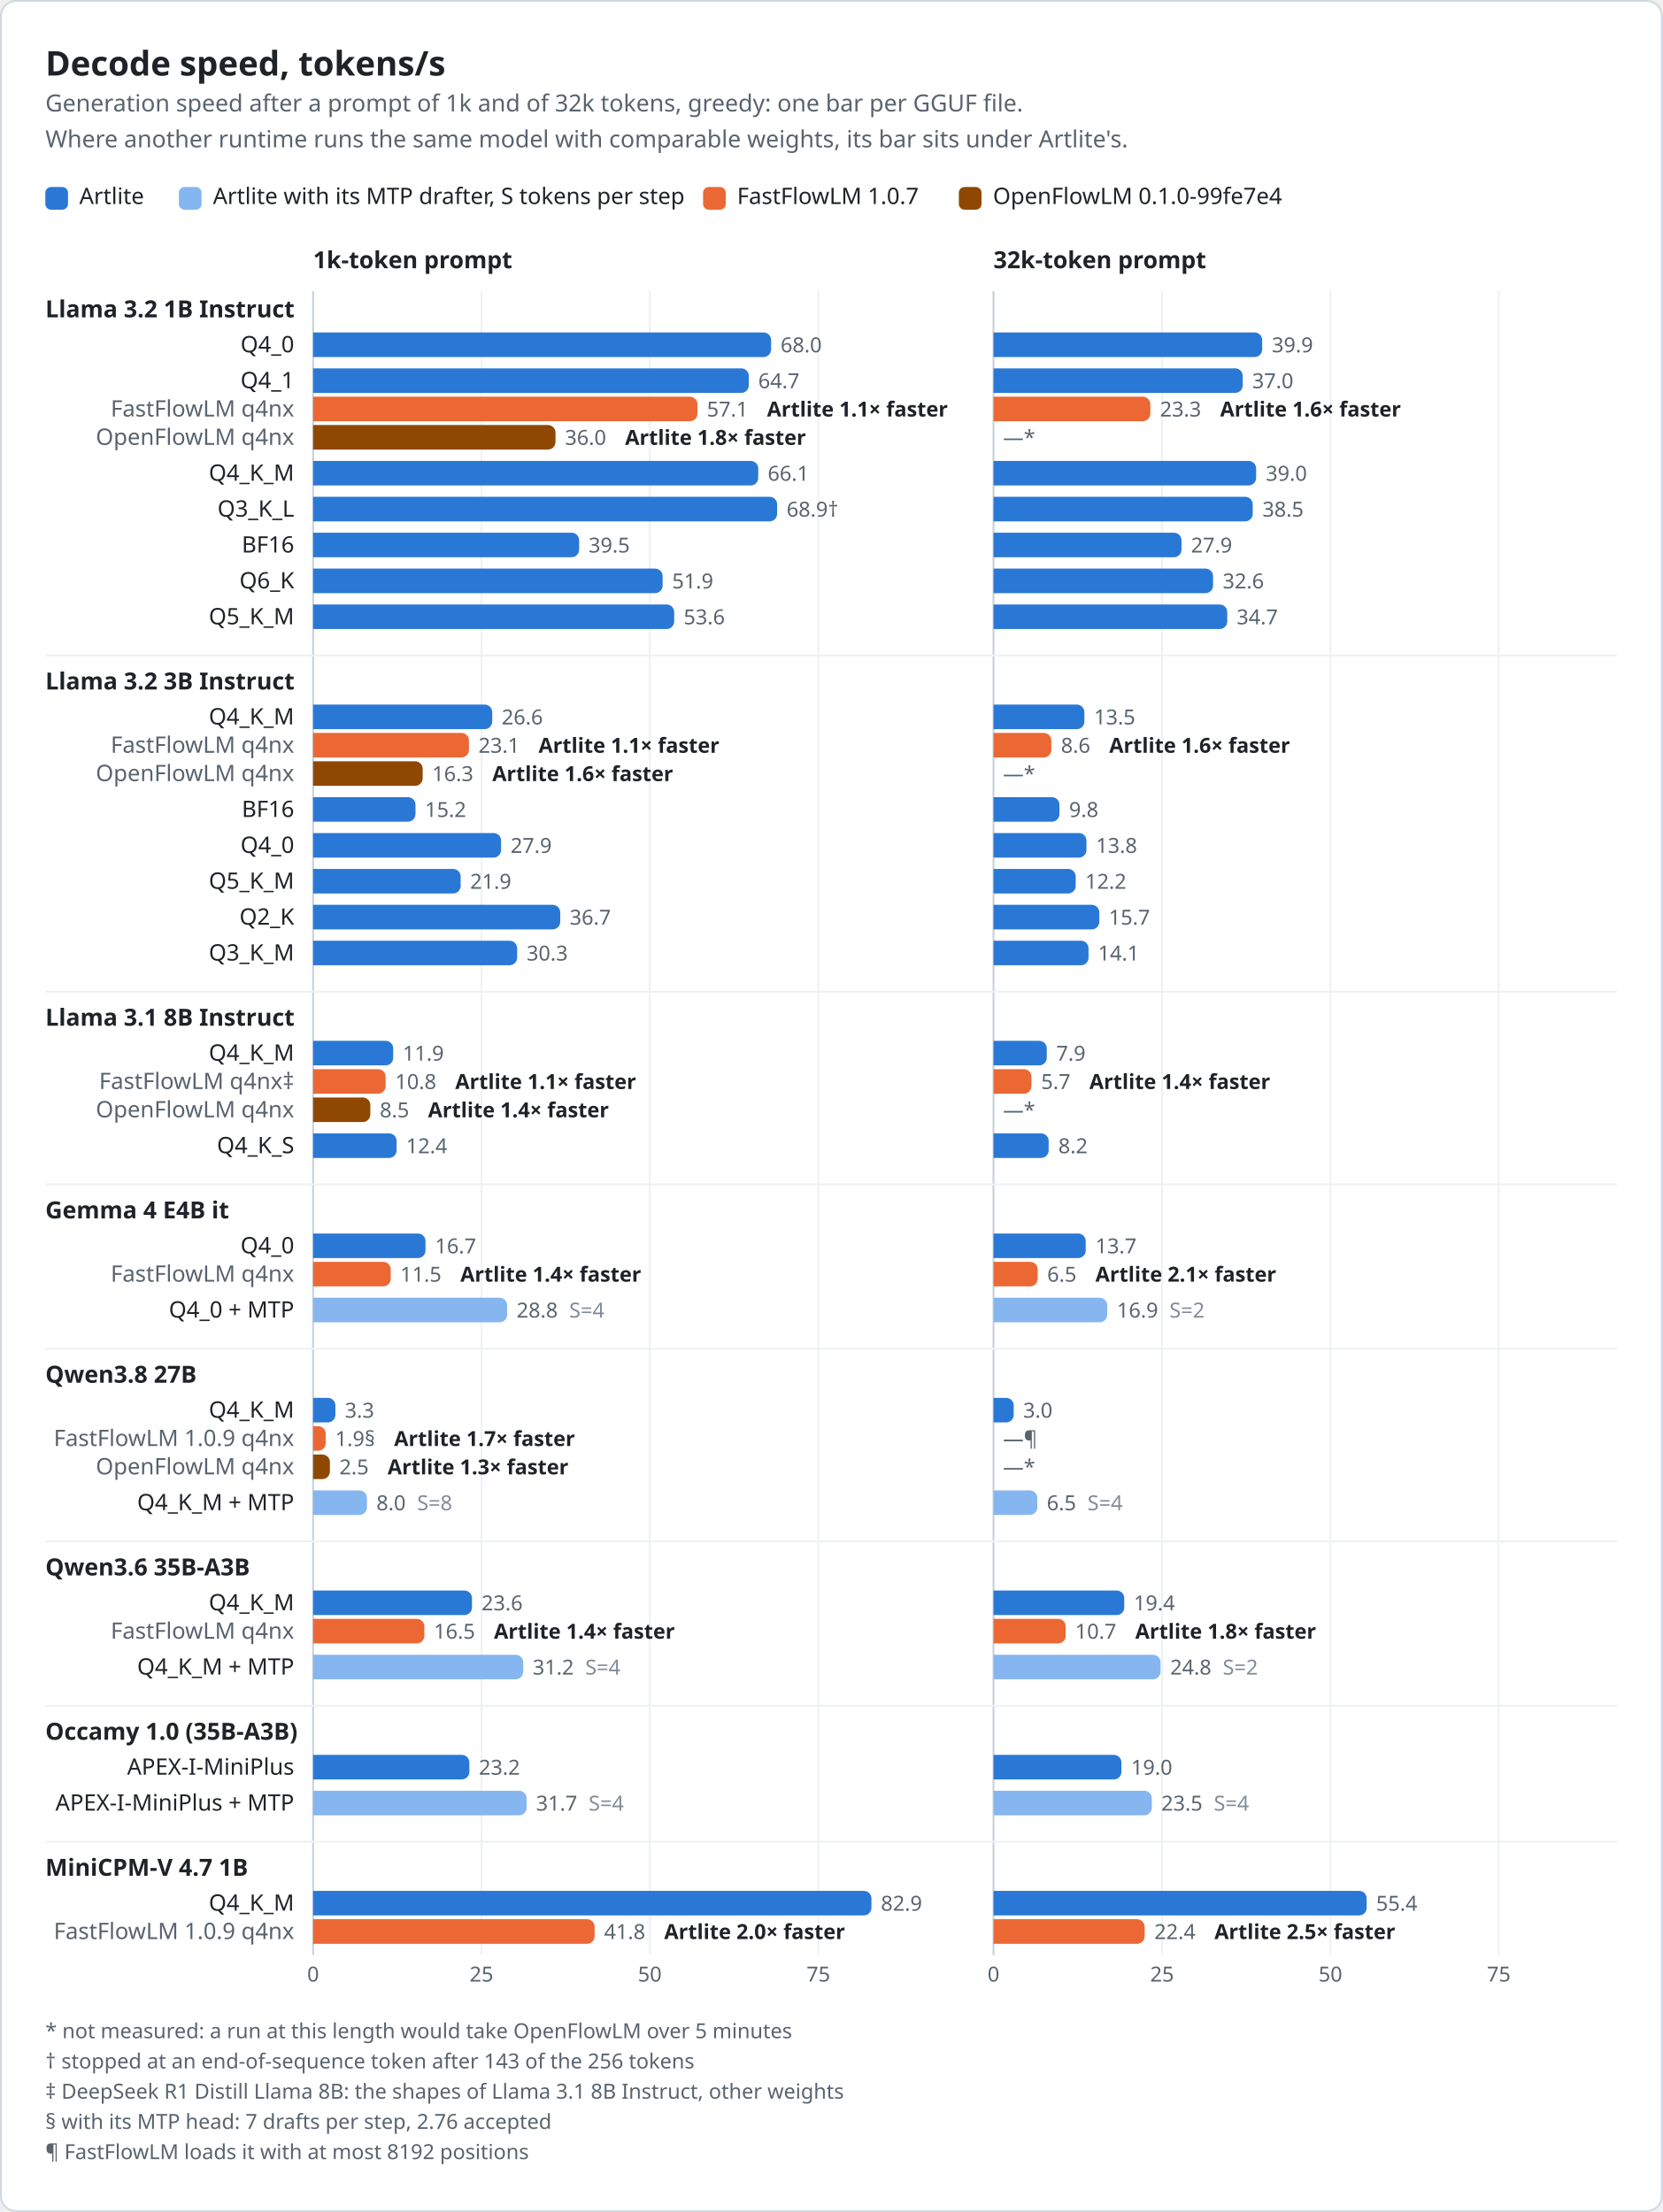
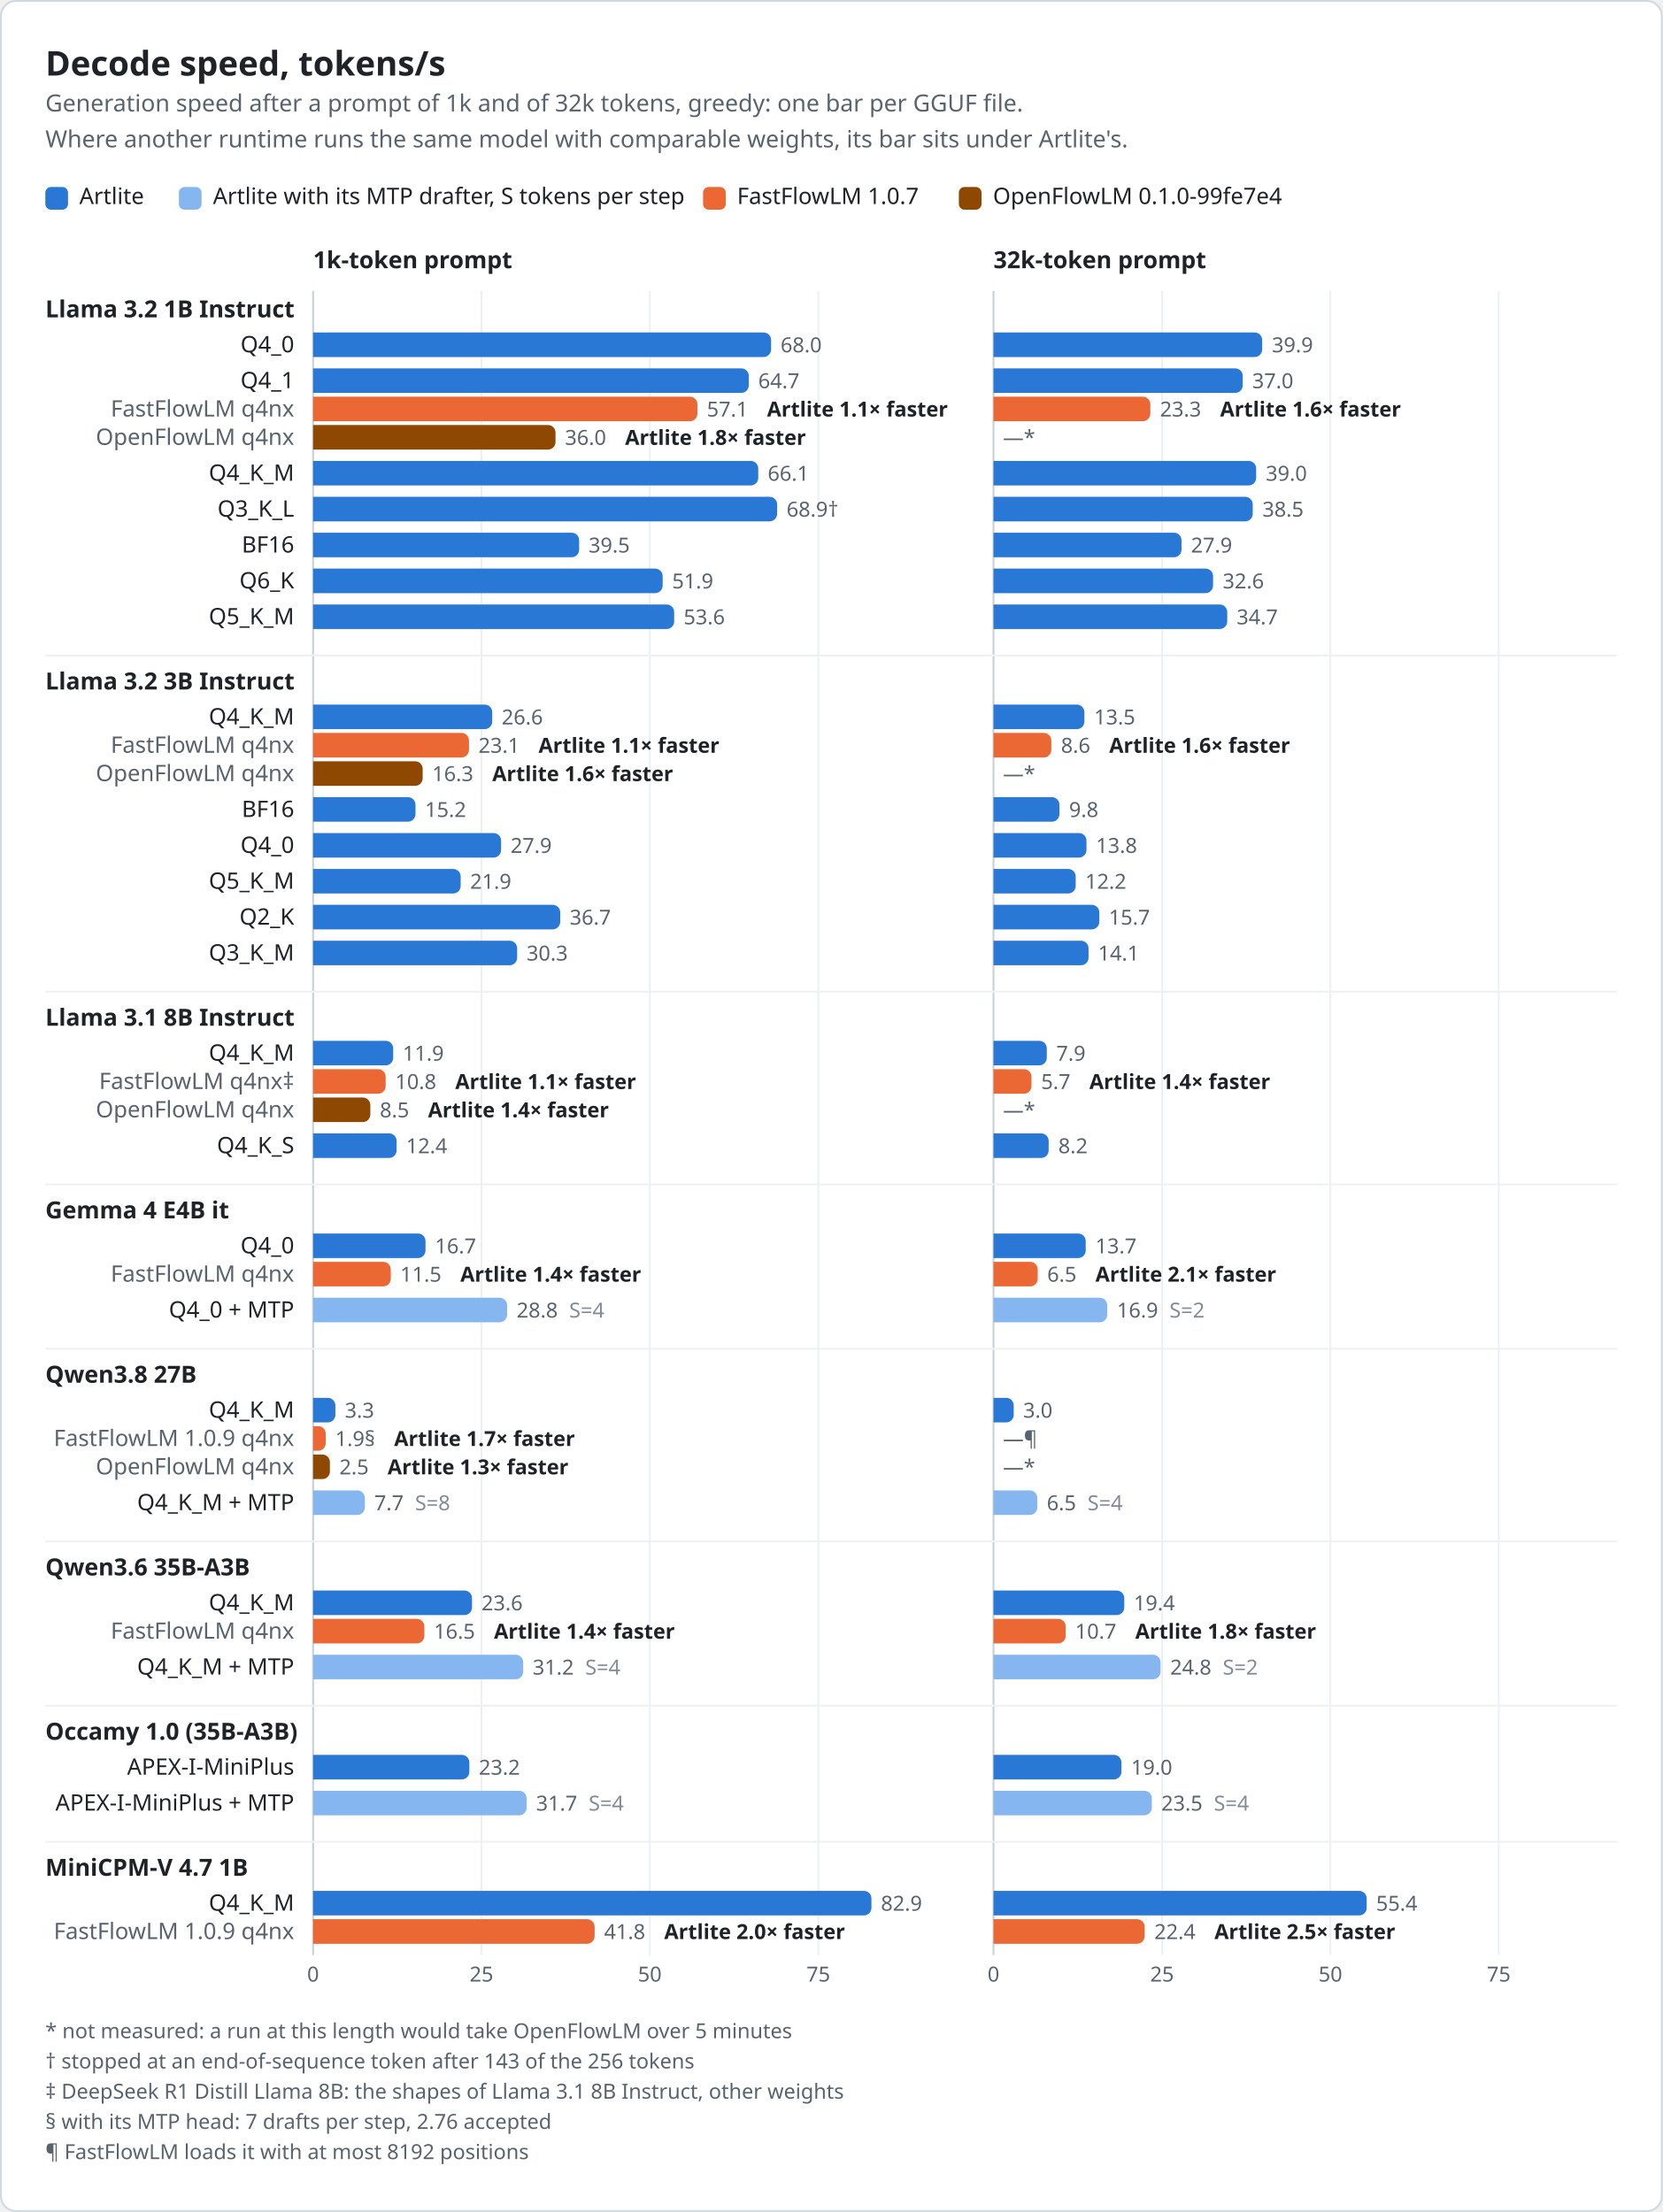
<svg xmlns="http://www.w3.org/2000/svg" width="880" height="1171" viewBox="0 0 880 1171" role="img" aria-labelledby="t d">
  <style>text{font-family:-apple-system, BlinkMacSystemFont, "Segoe UI", "Noto Sans", Helvetica, Arial, sans-serif;font-size:11px;fill:#59636e;font-variant-numeric:tabular-nums}.title{font-size:18px;font-weight:600;fill:#1f2328}.sub{font-size:12.5px}.h{font-size:12.5px;font-weight:600;fill:#1f2328}.lbl{font-size:12px;fill:#1f2328}.lbl2{font-size:12px}.strong{font-weight:600;fill:#1f2328}.muted{fill:#818b98}.small{font-size:10px}.halo{paint-order:stroke;stroke:#ffffff;stroke-width:3px;stroke-linejoin:round}.grid{stroke:#eef1f4}.axis{stroke:#c8d1da}.guide{stroke:#d5dce3}.bracket{stroke:#59636e;fill:none}.ft{fill:#86b6ef}.detail{font-size:12px;font-weight:400;fill:#59636e}.tile{fill:#eef1f4;stroke:#59636e;stroke-width:1}.cut{stroke:#59636e;stroke-width:.75;fill:none}.f0{fill:#2a78d6}.l0{stroke:#2a78d6;stroke-width:2;fill:none;stroke-linejoin:round;stroke-linecap:round}.d0{fill:#2a78d6;stroke:#ffffff;stroke-width:1.5}.b0{fill:#2a78d6;fill-opacity:.16}.f1{fill:#eb6834}.l1{stroke:#eb6834;stroke-width:2;fill:none;stroke-linejoin:round;stroke-linecap:round}.d1{fill:#eb6834;stroke:#ffffff;stroke-width:1.5}.b1{fill:#eb6834;fill-opacity:.16}.f2{fill:#1baf7a}.l2{stroke:#1baf7a;stroke-width:2;fill:none;stroke-linejoin:round;stroke-linecap:round}.d2{fill:#1baf7a;stroke:#ffffff;stroke-width:1.5}.b2{fill:#1baf7a;fill-opacity:.16}.f3{fill:#8f4801}.l3{stroke:#8f4801;stroke-width:2;fill:none;stroke-linejoin:round;stroke-linecap:round}.d3{fill:#8f4801;stroke:#ffffff;stroke-width:1.5}.b3{fill:#8f4801;fill-opacity:.16}</style>
  <rect x="0.5" y="0.5" width="879" height="1170" rx="8" fill="#ffffff" stroke="#d1d9e0" />
  <text x="24.0" y="40.0" class="title">Decode speed, tokens/s</text>
  <text x="24.0" y="59.0" class="sub">Generation speed after a prompt of 1k and of 32k tokens, greedy: one bar per GGUF file.</text>
  <text x="24.0" y="78.0" class="sub">Where another runtime runs the same model with comparable weights, its bar sits under Artlite's.</text>
  <rect x="24" y="99" width="12" height="12" rx="3" class="f0" />
  <text x="42.0" y="108.0" class="lbl">Artlite</text>
  <rect x="94.672" y="99" width="12" height="12" rx="3" class="ft" />
  <text x="112.7" y="108.0" class="lbl">Artlite with its MTP drafter, S tokens per step</text>
  <rect x="372.092" y="99" width="12" height="12" rx="3" class="f1" />
  <text x="390.1" y="108.0" class="lbl">FastFlowLM 1.0.7</text>
  <rect x="507.456" y="99" width="12" height="12" rx="3" class="f3" />
  <text x="525.5" y="108.0" class="lbl">OpenFlowLM 0.1.0-99fe7e4</text>
  <text x="165.7" y="142.0" class="h">1k-token prompt</text>
  <text x="525.8" y="142.0" class="h">32k-token prompt</text>
  <line x1="165.7" y1="154.0" x2="165.7" y2="1035.0" class="axis" />
  <text x="165.7" y="1049.0" text-anchor="middle">0</text>
  <line x1="254.8" y1="154.0" x2="254.8" y2="1035.0" class="grid" />
  <text x="254.8" y="1049.0" text-anchor="middle">25</text>
  <line x1="343.9" y1="154.0" x2="343.9" y2="1035.0" class="grid" />
  <text x="343.9" y="1049.0" text-anchor="middle">50</text>
  <line x1="433.1" y1="154.0" x2="433.1" y2="1035.0" class="grid" />
  <text x="433.1" y="1049.0" text-anchor="middle">75</text>
  <line x1="525.8" y1="154.0" x2="525.8" y2="1035.0" class="axis" />
  <text x="525.8" y="1049.0" text-anchor="middle">0</text>
  <line x1="615.0" y1="154.0" x2="615.0" y2="1035.0" class="grid" />
  <text x="615.0" y="1049.0" text-anchor="middle">25</text>
  <line x1="704.1" y1="154.0" x2="704.1" y2="1035.0" class="grid" />
  <text x="704.1" y="1049.0" text-anchor="middle">50</text>
  <line x1="793.2" y1="154.0" x2="793.2" y2="1035.0" class="grid" />
  <text x="793.2" y="1049.0" text-anchor="middle">75</text>
  <text x="24" y="168.0" class="h">Llama 3.2 1B Instruct</text>
  <text x="155.7" y="186.5" text-anchor="end" class="lbl">Q4_0</text>
  <path d="M165.7,176.0h238.4a4.0,4.0 0 0 1 4.0,4.0v5.0a4.0,4.0 0 0 1 -4.0,4.0h-238.4z" class="f0" />
  <text x="413.1" y="186.5">68.0</text>
  <path d="M525.8,176.0h138.2a4.0,4.0 0 0 1 4.0,4.0v5.0a4.0,4.0 0 0 1 -4.0,4.0h-138.2z" class="f0" />
  <text x="673.1" y="186.5">39.9</text>
  <text x="155.7" y="205.5" text-anchor="end" class="lbl">Q4_1</text>
  <path d="M165.7,195.0h226.6a4.0,4.0 0 0 1 4.0,4.0v5.0a4.0,4.0 0 0 1 -4.0,4.0h-226.6z" class="f0" />
  <text x="401.3" y="205.5">64.7</text>
  <path d="M525.8,195.0h127.9a4.0,4.0 0 0 1 4.0,4.0v5.0a4.0,4.0 0 0 1 -4.0,4.0h-127.9z" class="f0" />
  <text x="662.7" y="205.5">37.0</text>
  <text x="155.7" y="220.5" text-anchor="end" class="lbl2">FastFlowLM q4nx</text>
  <path d="M165.7,210.0h199.4a4.0,4.0 0 0 1 4.0,4.0v5.0a4.0,4.0 0 0 1 -4.0,4.0h-199.4z" class="f1" />
  <text x="374.1" y="220.5">57.1<tspan dx="10" class="strong">Artlite 1.1× faster</tspan>
  </text>
  <path d="M525.8,210.0h79.0a4.0,4.0 0 0 1 4.0,4.0v5.0a4.0,4.0 0 0 1 -4.0,4.0h-79.0z" class="f1" />
  <text x="613.9" y="220.5">23.3<tspan dx="10" class="strong">Artlite 1.6× faster</tspan>
  </text>
  <text x="155.7" y="235.5" text-anchor="end" class="lbl2">OpenFlowLM q4nx</text>
  <path d="M165.7,225.0h124.3a4.0,4.0 0 0 1 4.0,4.0v5.0a4.0,4.0 0 0 1 -4.0,4.0h-124.3z" class="f3" />
  <text x="299.0" y="235.5">36.0<tspan dx="10" class="strong">Artlite 1.8× faster</tspan>
  </text>
  <text x="530.8" y="235.5">—*</text>
  <text x="155.7" y="254.5" text-anchor="end" class="lbl">Q4_K_M</text>
  <path d="M165.7,244.0h231.6a4.0,4.0 0 0 1 4.0,4.0v5.0a4.0,4.0 0 0 1 -4.0,4.0h-231.6z" class="f0" />
  <text x="406.3" y="254.5">66.1</text>
  <path d="M525.8,244.0h135.0a4.0,4.0 0 0 1 4.0,4.0v5.0a4.0,4.0 0 0 1 -4.0,4.0h-135.0z" class="f0" />
  <text x="669.9" y="254.5">39.0</text>
  <text x="155.7" y="273.5" text-anchor="end" class="lbl">Q3_K_L</text>
  <path d="M165.7,263.0h241.6a4.0,4.0 0 0 1 4.0,4.0v5.0a4.0,4.0 0 0 1 -4.0,4.0h-241.6z" class="f0" />
  <text x="416.3" y="273.5">68.9†</text>
  <path d="M525.8,263.0h133.2a4.0,4.0 0 0 1 4.0,4.0v5.0a4.0,4.0 0 0 1 -4.0,4.0h-133.2z" class="f0" />
  <text x="668.1" y="273.5">38.5</text>
  <text x="155.7" y="292.5" text-anchor="end" class="lbl">BF16</text>
  <path d="M165.7,282.0h136.8a4.0,4.0 0 0 1 4.0,4.0v5.0a4.0,4.0 0 0 1 -4.0,4.0h-136.8z" class="f0" />
  <text x="311.5" y="292.5">39.5</text>
  <path d="M525.8,282.0h95.5a4.0,4.0 0 0 1 4.0,4.0v5.0a4.0,4.0 0 0 1 -4.0,4.0h-95.5z" class="f0" />
  <text x="630.3" y="292.5">27.9</text>
  <text x="155.7" y="311.5" text-anchor="end" class="lbl">Q6_K</text>
  <path d="M165.7,301.0h181.0a4.0,4.0 0 0 1 4.0,4.0v5.0a4.0,4.0 0 0 1 -4.0,4.0h-181.0z" class="f0" />
  <text x="355.7" y="311.5">51.9</text>
  <path d="M525.8,301.0h112.2a4.0,4.0 0 0 1 4.0,4.0v5.0a4.0,4.0 0 0 1 -4.0,4.0h-112.2z" class="f0" />
  <text x="647.1" y="311.5">32.6</text>
  <text x="155.7" y="330.5" text-anchor="end" class="lbl">Q5_K_M</text>
  <path d="M165.7,320.0h187.1a4.0,4.0 0 0 1 4.0,4.0v5.0a4.0,4.0 0 0 1 -4.0,4.0h-187.1z" class="f0" />
  <text x="361.8" y="330.5">53.6</text>
  <path d="M525.8,320.0h119.7a4.0,4.0 0 0 1 4.0,4.0v5.0a4.0,4.0 0 0 1 -4.0,4.0h-119.7z" class="f0" />
  <text x="654.5" y="330.5">34.7</text>
  <line x1="24" y1="347.0" x2="856" y2="347.0" class="grid" />
  <text x="24" y="365.0" class="h">Llama 3.2 3B Instruct</text>
  <text x="155.7" y="383.5" text-anchor="end" class="lbl">Q4_K_M</text>
  <path d="M165.7,373.0h90.8a4.0,4.0 0 0 1 4.0,4.0v5.0a4.0,4.0 0 0 1 -4.0,4.0h-90.8z" class="f0" />
  <text x="265.5" y="383.5">26.6</text>
  <path d="M525.8,373.0h44.1a4.0,4.0 0 0 1 4.0,4.0v5.0a4.0,4.0 0 0 1 -4.0,4.0h-44.1z" class="f0" />
  <text x="579.0" y="383.5">13.5</text>
  <text x="155.7" y="398.5" text-anchor="end" class="lbl2">FastFlowLM q4nx</text>
  <path d="M165.7,388.0h78.5a4.0,4.0 0 0 1 4.0,4.0v5.0a4.0,4.0 0 0 1 -4.0,4.0h-78.5z" class="f1" />
  <text x="253.2" y="398.5">23.1<tspan dx="10" class="strong">Artlite 1.1× faster</tspan>
  </text>
  <path d="M525.8,388.0h26.6a4.0,4.0 0 0 1 4.0,4.0v5.0a4.0,4.0 0 0 1 -4.0,4.0h-26.6z" class="f1" />
  <text x="561.5" y="398.5">8.6<tspan dx="10" class="strong">Artlite 1.6× faster</tspan>
  </text>
  <text x="155.7" y="413.5" text-anchor="end" class="lbl2">OpenFlowLM q4nx</text>
  <path d="M165.7,403.0h54.0a4.0,4.0 0 0 1 4.0,4.0v5.0a4.0,4.0 0 0 1 -4.0,4.0h-54.0z" class="f3" />
  <text x="228.7" y="413.5">16.3<tspan dx="10" class="strong">Artlite 1.6× faster</tspan>
  </text>
  <text x="530.8" y="413.5">—*</text>
  <text x="155.7" y="432.5" text-anchor="end" class="lbl">BF16</text>
  <path d="M165.7,422.0h50.2a4.0,4.0 0 0 1 4.0,4.0v5.0a4.0,4.0 0 0 1 -4.0,4.0h-50.2z" class="f0" />
  <text x="224.9" y="432.5">15.2</text>
  <path d="M525.8,422.0h30.9a4.0,4.0 0 0 1 4.0,4.0v5.0a4.0,4.0 0 0 1 -4.0,4.0h-30.9z" class="f0" />
  <text x="565.8" y="432.5">9.8</text>
  <text x="155.7" y="451.5" text-anchor="end" class="lbl">Q4_0</text>
  <path d="M165.7,441.0h95.5a4.0,4.0 0 0 1 4.0,4.0v5.0a4.0,4.0 0 0 1 -4.0,4.0h-95.5z" class="f0" />
  <text x="270.2" y="451.5">27.9</text>
  <path d="M525.8,441.0h45.2a4.0,4.0 0 0 1 4.0,4.0v5.0a4.0,4.0 0 0 1 -4.0,4.0h-45.2z" class="f0" />
  <text x="580.0" y="451.5">13.8</text>
  <text x="155.7" y="470.5" text-anchor="end" class="lbl">Q5_K_M</text>
  <path d="M165.7,460.0h74.1a4.0,4.0 0 0 1 4.0,4.0v5.0a4.0,4.0 0 0 1 -4.0,4.0h-74.1z" class="f0" />
  <text x="248.8" y="470.5">21.9</text>
  <path d="M525.8,460.0h39.5a4.0,4.0 0 0 1 4.0,4.0v5.0a4.0,4.0 0 0 1 -4.0,4.0h-39.5z" class="f0" />
  <text x="574.3" y="470.5">12.2</text>
  <text x="155.7" y="489.5" text-anchor="end" class="lbl">Q2_K</text>
  <path d="M165.7,479.0h126.8a4.0,4.0 0 0 1 4.0,4.0v5.0a4.0,4.0 0 0 1 -4.0,4.0h-126.8z" class="f0" />
  <text x="301.5" y="489.5">36.7</text>
  <path d="M525.8,479.0h52.0a4.0,4.0 0 0 1 4.0,4.0v5.0a4.0,4.0 0 0 1 -4.0,4.0h-52.0z" class="f0" />
  <text x="586.8" y="489.5">15.7</text>
  <text x="155.7" y="508.5" text-anchor="end" class="lbl">Q3_K_M</text>
  <path d="M165.7,498.0h104.0a4.0,4.0 0 0 1 4.0,4.0v5.0a4.0,4.0 0 0 1 -4.0,4.0h-104.0z" class="f0" />
  <text x="278.7" y="508.5">30.3</text>
  <path d="M525.8,498.0h46.3a4.0,4.0 0 0 1 4.0,4.0v5.0a4.0,4.0 0 0 1 -4.0,4.0h-46.3z" class="f0" />
  <text x="581.1" y="508.5">14.1</text>
  <line x1="24" y1="525.0" x2="856" y2="525.0" class="grid" />
  <text x="24" y="543.0" class="h">Llama 3.1 8B Instruct</text>
  <text x="155.7" y="561.5" text-anchor="end" class="lbl">Q4_K_M</text>
  <path d="M165.7,551.0h38.4a4.0,4.0 0 0 1 4.0,4.0v5.0a4.0,4.0 0 0 1 -4.0,4.0h-38.4z" class="f0" />
  <text x="213.1" y="561.5">11.9</text>
  <path d="M525.8,551.0h24.2a4.0,4.0 0 0 1 4.0,4.0v5.0a4.0,4.0 0 0 1 -4.0,4.0h-24.2z" class="f0" />
  <text x="559.0" y="561.5">7.9</text>
  <text x="155.7" y="576.5" text-anchor="end" class="lbl2">FastFlowLM q4nx‡</text>
  <path d="M165.7,566.0h34.4a4.0,4.0 0 0 1 4.0,4.0v5.0a4.0,4.0 0 0 1 -4.0,4.0h-34.4z" class="f1" />
  <text x="209.1" y="576.5">10.8<tspan dx="10" class="strong">Artlite 1.1× faster</tspan>
  </text>
  <path d="M525.8,566.0h16.1a4.0,4.0 0 0 1 4.0,4.0v5.0a4.0,4.0 0 0 1 -4.0,4.0h-16.1z" class="f1" />
  <text x="551.0" y="576.5">5.7<tspan dx="10" class="strong">Artlite 1.4× faster</tspan>
  </text>
  <text x="155.7" y="591.5" text-anchor="end" class="lbl2">OpenFlowLM q4nx</text>
  <path d="M165.7,581.0h26.3a4.0,4.0 0 0 1 4.0,4.0v5.0a4.0,4.0 0 0 1 -4.0,4.0h-26.3z" class="f3" />
  <text x="201.0" y="591.5">8.5<tspan dx="10" class="strong">Artlite 1.4× faster</tspan>
  </text>
  <text x="530.8" y="591.5">—*</text>
  <text x="155.7" y="610.5" text-anchor="end" class="lbl">Q4_K_S</text>
  <path d="M165.7,600.0h40.2a4.0,4.0 0 0 1 4.0,4.0v5.0a4.0,4.0 0 0 1 -4.0,4.0h-40.2z" class="f0" />
  <text x="214.9" y="610.5">12.4</text>
  <path d="M525.8,600.0h25.2a4.0,4.0 0 0 1 4.0,4.0v5.0a4.0,4.0 0 0 1 -4.0,4.0h-25.2z" class="f0" />
  <text x="560.1" y="610.5">8.2</text>
  <line x1="24" y1="627.0" x2="856" y2="627.0" class="grid" />
  <text x="24" y="645.0" class="h">Gemma 4 E4B it</text>
  <text x="155.7" y="663.5" text-anchor="end" class="lbl">Q4_0</text>
  <path d="M165.7,653.0h55.5a4.0,4.0 0 0 1 4.0,4.0v5.0a4.0,4.0 0 0 1 -4.0,4.0h-55.5z" class="f0" />
  <text x="230.2" y="663.5">16.7</text>
  <path d="M525.8,653.0h44.8a4.0,4.0 0 0 1 4.0,4.0v5.0a4.0,4.0 0 0 1 -4.0,4.0h-44.8z" class="f0" />
  <text x="579.7" y="663.5">13.7</text>
  <text x="155.7" y="678.5" text-anchor="end" class="lbl2">FastFlowLM q4nx</text>
  <path d="M165.7,668.0h37.1a4.0,4.0 0 0 1 4.0,4.0v5.0a4.0,4.0 0 0 1 -4.0,4.0h-37.1z" class="f1" />
  <text x="211.8" y="678.5">11.5<tspan dx="10" class="strong">Artlite 1.4× faster</tspan>
  </text>
  <path d="M525.8,668.0h19.4a4.0,4.0 0 0 1 4.0,4.0v5.0a4.0,4.0 0 0 1 -4.0,4.0h-19.4z" class="f1" />
  <text x="554.2" y="678.5">6.5<tspan dx="10" class="strong">Artlite 2.1× faster</tspan>
  </text>
  <text x="155.7" y="697.5" text-anchor="end" class="lbl">Q4_0 + MTP</text>
  <path d="M165.7,687.0h98.7a4.0,4.0 0 0 1 4.0,4.0v5.0a4.0,4.0 0 0 1 -4.0,4.0h-98.7z" class="ft" />
  <text x="273.4" y="697.5">28.8<tspan dx="6" class="muted">S=4</tspan>
  </text>
  <path d="M525.8,687.0h56.2a4.0,4.0 0 0 1 4.0,4.0v5.0a4.0,4.0 0 0 1 -4.0,4.0h-56.2z" class="ft" />
  <text x="591.1" y="697.5">16.9<tspan dx="6" class="muted">S=2</tspan>
  </text>
  <line x1="24" y1="714.0" x2="856" y2="714.0" class="grid" />
  <text x="24" y="732.0" class="h">Qwen3.8 27B</text>
  <text x="155.7" y="750.5" text-anchor="end" class="lbl">Q4_K_M</text>
  <path d="M165.7,740.0h7.8a4.0,4.0 0 0 1 4.0,4.0v5.0a4.0,4.0 0 0 1 -4.0,4.0h-7.8z" class="f0" />
  <text x="182.5" y="750.5">3.3</text>
  <path d="M525.8,740.0h6.7a4.0,4.0 0 0 1 4.0,4.0v5.0a4.0,4.0 0 0 1 -4.0,4.0h-6.7z" class="f0" />
  <text x="541.5" y="750.5">3.0</text>
  <text x="155.7" y="765.5" text-anchor="end" class="lbl2">FastFlowLM 1.0.9 q4nx</text>
  <path d="M165.7,755.0h2.7a4.0,4.0 0 0 1 4.0,4.0v5.0a4.0,4.0 0 0 1 -4.0,4.0h-2.7z" class="f1" />
  <text x="177.4" y="765.5">1.9§<tspan dx="10" class="strong">Artlite 1.7× faster</tspan>
  </text>
  <text x="530.8" y="765.5">—¶</text>
  <text x="155.7" y="780.5" text-anchor="end" class="lbl2">OpenFlowLM q4nx</text>
  <path d="M165.7,770.0h4.9a4.0,4.0 0 0 1 4.0,4.0v5.0a4.0,4.0 0 0 1 -4.0,4.0h-4.9z" class="f3" />
  <text x="179.6" y="780.5">2.5<tspan dx="10" class="strong">Artlite 1.3× faster</tspan>
  </text>
  <text x="530.8" y="780.5">—*</text>
  <text x="155.7" y="799.5" text-anchor="end" class="lbl">Q4_K_M + MTP</text>
-   <path d="M165.7,789.0h24.5a4.0,4.0 0 0 1 4.0,4.0v5.0a4.0,4.0 0 0 1 -4.0,4.0h-24.5z" class="ft" />
-   <text x="199.2" y="799.5">8.0<tspan dx="6" class="muted">S=8</tspan>
+   <path d="M165.7,789.0h23.4a4.0,4.0 0 0 1 4.0,4.0v5.0a4.0,4.0 0 0 1 -4.0,4.0h-23.4z" class="ft" />
+   <text x="198.1" y="799.5">7.7<tspan dx="6" class="muted">S=8</tspan>
  </text>
  <path d="M525.8,789.0h19.2a4.0,4.0 0 0 1 4.0,4.0v5.0a4.0,4.0 0 0 1 -4.0,4.0h-19.2z" class="ft" />
  <text x="554.0" y="799.5">6.5<tspan dx="6" class="muted">S=4</tspan>
  </text>
  <line x1="24" y1="816.0" x2="856" y2="816.0" class="grid" />
  <text x="24" y="834.0" class="h">Qwen3.6 35B-A3B</text>
  <text x="155.7" y="852.5" text-anchor="end" class="lbl">Q4_K_M</text>
  <path d="M165.7,842.0h80.1a4.0,4.0 0 0 1 4.0,4.0v5.0a4.0,4.0 0 0 1 -4.0,4.0h-80.1z" class="f0" />
  <text x="254.8" y="852.5">23.6</text>
  <path d="M525.8,842.0h65.2a4.0,4.0 0 0 1 4.0,4.0v5.0a4.0,4.0 0 0 1 -4.0,4.0h-65.2z" class="f0" />
  <text x="600.0" y="852.5">19.4</text>
  <text x="155.7" y="867.5" text-anchor="end" class="lbl2">FastFlowLM q4nx</text>
  <path d="M165.7,857.0h54.9a4.0,4.0 0 0 1 4.0,4.0v5.0a4.0,4.0 0 0 1 -4.0,4.0h-54.9z" class="f1" />
  <text x="229.6" y="867.5">16.5<tspan dx="10" class="strong">Artlite 1.4× faster</tspan>
  </text>
  <path d="M525.8,857.0h34.2a4.0,4.0 0 0 1 4.0,4.0v5.0a4.0,4.0 0 0 1 -4.0,4.0h-34.2z" class="f1" />
  <text x="569.0" y="867.5">10.7<tspan dx="10" class="strong">Artlite 1.8× faster</tspan>
  </text>
  <text x="155.7" y="886.5" text-anchor="end" class="lbl">Q4_K_M + MTP</text>
  <path d="M165.7,876.0h107.2a4.0,4.0 0 0 1 4.0,4.0v5.0a4.0,4.0 0 0 1 -4.0,4.0h-107.2z" class="ft" />
  <text x="281.9" y="886.5">31.2<tspan dx="6" class="muted">S=4</tspan>
  </text>
  <path d="M525.8,876.0h84.4a4.0,4.0 0 0 1 4.0,4.0v5.0a4.0,4.0 0 0 1 -4.0,4.0h-84.4z" class="ft" />
  <text x="619.3" y="886.5">24.8<tspan dx="6" class="muted">S=2</tspan>
  </text>
  <line x1="24" y1="903.0" x2="856" y2="903.0" class="grid" />
  <text x="24" y="921.0" class="h">Occamy 1.0 (35B-A3B)</text>
  <text x="155.7" y="939.5" text-anchor="end" class="lbl">APEX-I-MiniPlus</text>
  <path d="M165.7,929.0h78.7a4.0,4.0 0 0 1 4.0,4.0v5.0a4.0,4.0 0 0 1 -4.0,4.0h-78.7z" class="f0" />
  <text x="253.4" y="939.5">23.2</text>
  <path d="M525.8,929.0h63.7a4.0,4.0 0 0 1 4.0,4.0v5.0a4.0,4.0 0 0 1 -4.0,4.0h-63.7z" class="f0" />
  <text x="598.6" y="939.5">19.0</text>
  <text x="155.7" y="958.5" text-anchor="end" class="lbl">APEX-I-MiniPlus + MTP</text>
  <path d="M165.7,948.0h109.0a4.0,4.0 0 0 1 4.0,4.0v5.0a4.0,4.0 0 0 1 -4.0,4.0h-109.0z" class="ft" />
  <text x="283.7" y="958.5">31.7<tspan dx="6" class="muted">S=4</tspan>
  </text>
  <path d="M525.8,948.0h79.8a4.0,4.0 0 0 1 4.0,4.0v5.0a4.0,4.0 0 0 1 -4.0,4.0h-79.8z" class="ft" />
  <text x="614.6" y="958.5">23.5<tspan dx="6" class="muted">S=4</tspan>
  </text>
  <line x1="24" y1="975.0" x2="856" y2="975.0" class="grid" />
  <text x="24" y="993.0" class="h">MiniCPM-V 4.7 1B</text>
  <text x="155.7" y="1011.5" text-anchor="end" class="lbl">Q4_K_M</text>
  <path d="M165.7,1001.0h291.5a4.0,4.0 0 0 1 4.0,4.0v5.0a4.0,4.0 0 0 1 -4.0,4.0h-291.5z" class="f0" />
  <text x="466.2" y="1011.5">82.9</text>
  <path d="M525.8,1001.0h193.5a4.0,4.0 0 0 1 4.0,4.0v5.0a4.0,4.0 0 0 1 -4.0,4.0h-193.5z" class="f0" />
  <text x="728.3" y="1011.5">55.4</text>
  <text x="155.7" y="1026.5" text-anchor="end" class="lbl2">FastFlowLM 1.0.9 q4nx</text>
  <path d="M165.7,1016.0h145.0a4.0,4.0 0 0 1 4.0,4.0v5.0a4.0,4.0 0 0 1 -4.0,4.0h-145.0z" class="f1" />
  <text x="319.7" y="1026.5">41.8<tspan dx="10" class="strong">Artlite 2.0× faster</tspan>
  </text>
  <path d="M525.8,1016.0h76.0a4.0,4.0 0 0 1 4.0,4.0v5.0a4.0,4.0 0 0 1 -4.0,4.0h-76.0z" class="f1" />
  <text x="610.9" y="1026.5">22.4<tspan dx="10" class="strong">Artlite 2.5× faster</tspan>
  </text>
  <text x="24.0" y="1079.0">* not measured: a run at this length would take OpenFlowLM over 5 minutes</text>
  <text x="24.0" y="1095.0">† stopped at an end-of-sequence token after 143 of the 256 tokens</text>
  <text x="24.0" y="1111.0">‡ DeepSeek R1 Distill Llama 8B: the shapes of Llama 3.1 8B Instruct, other weights</text>
  <text x="24.0" y="1127.0">§ with its MTP head: 7 drafts per step, 2.76 accepted</text>
  <text x="24.0" y="1143.0">¶ FastFlowLM loads it with at most 8192 positions</text>
</svg>
